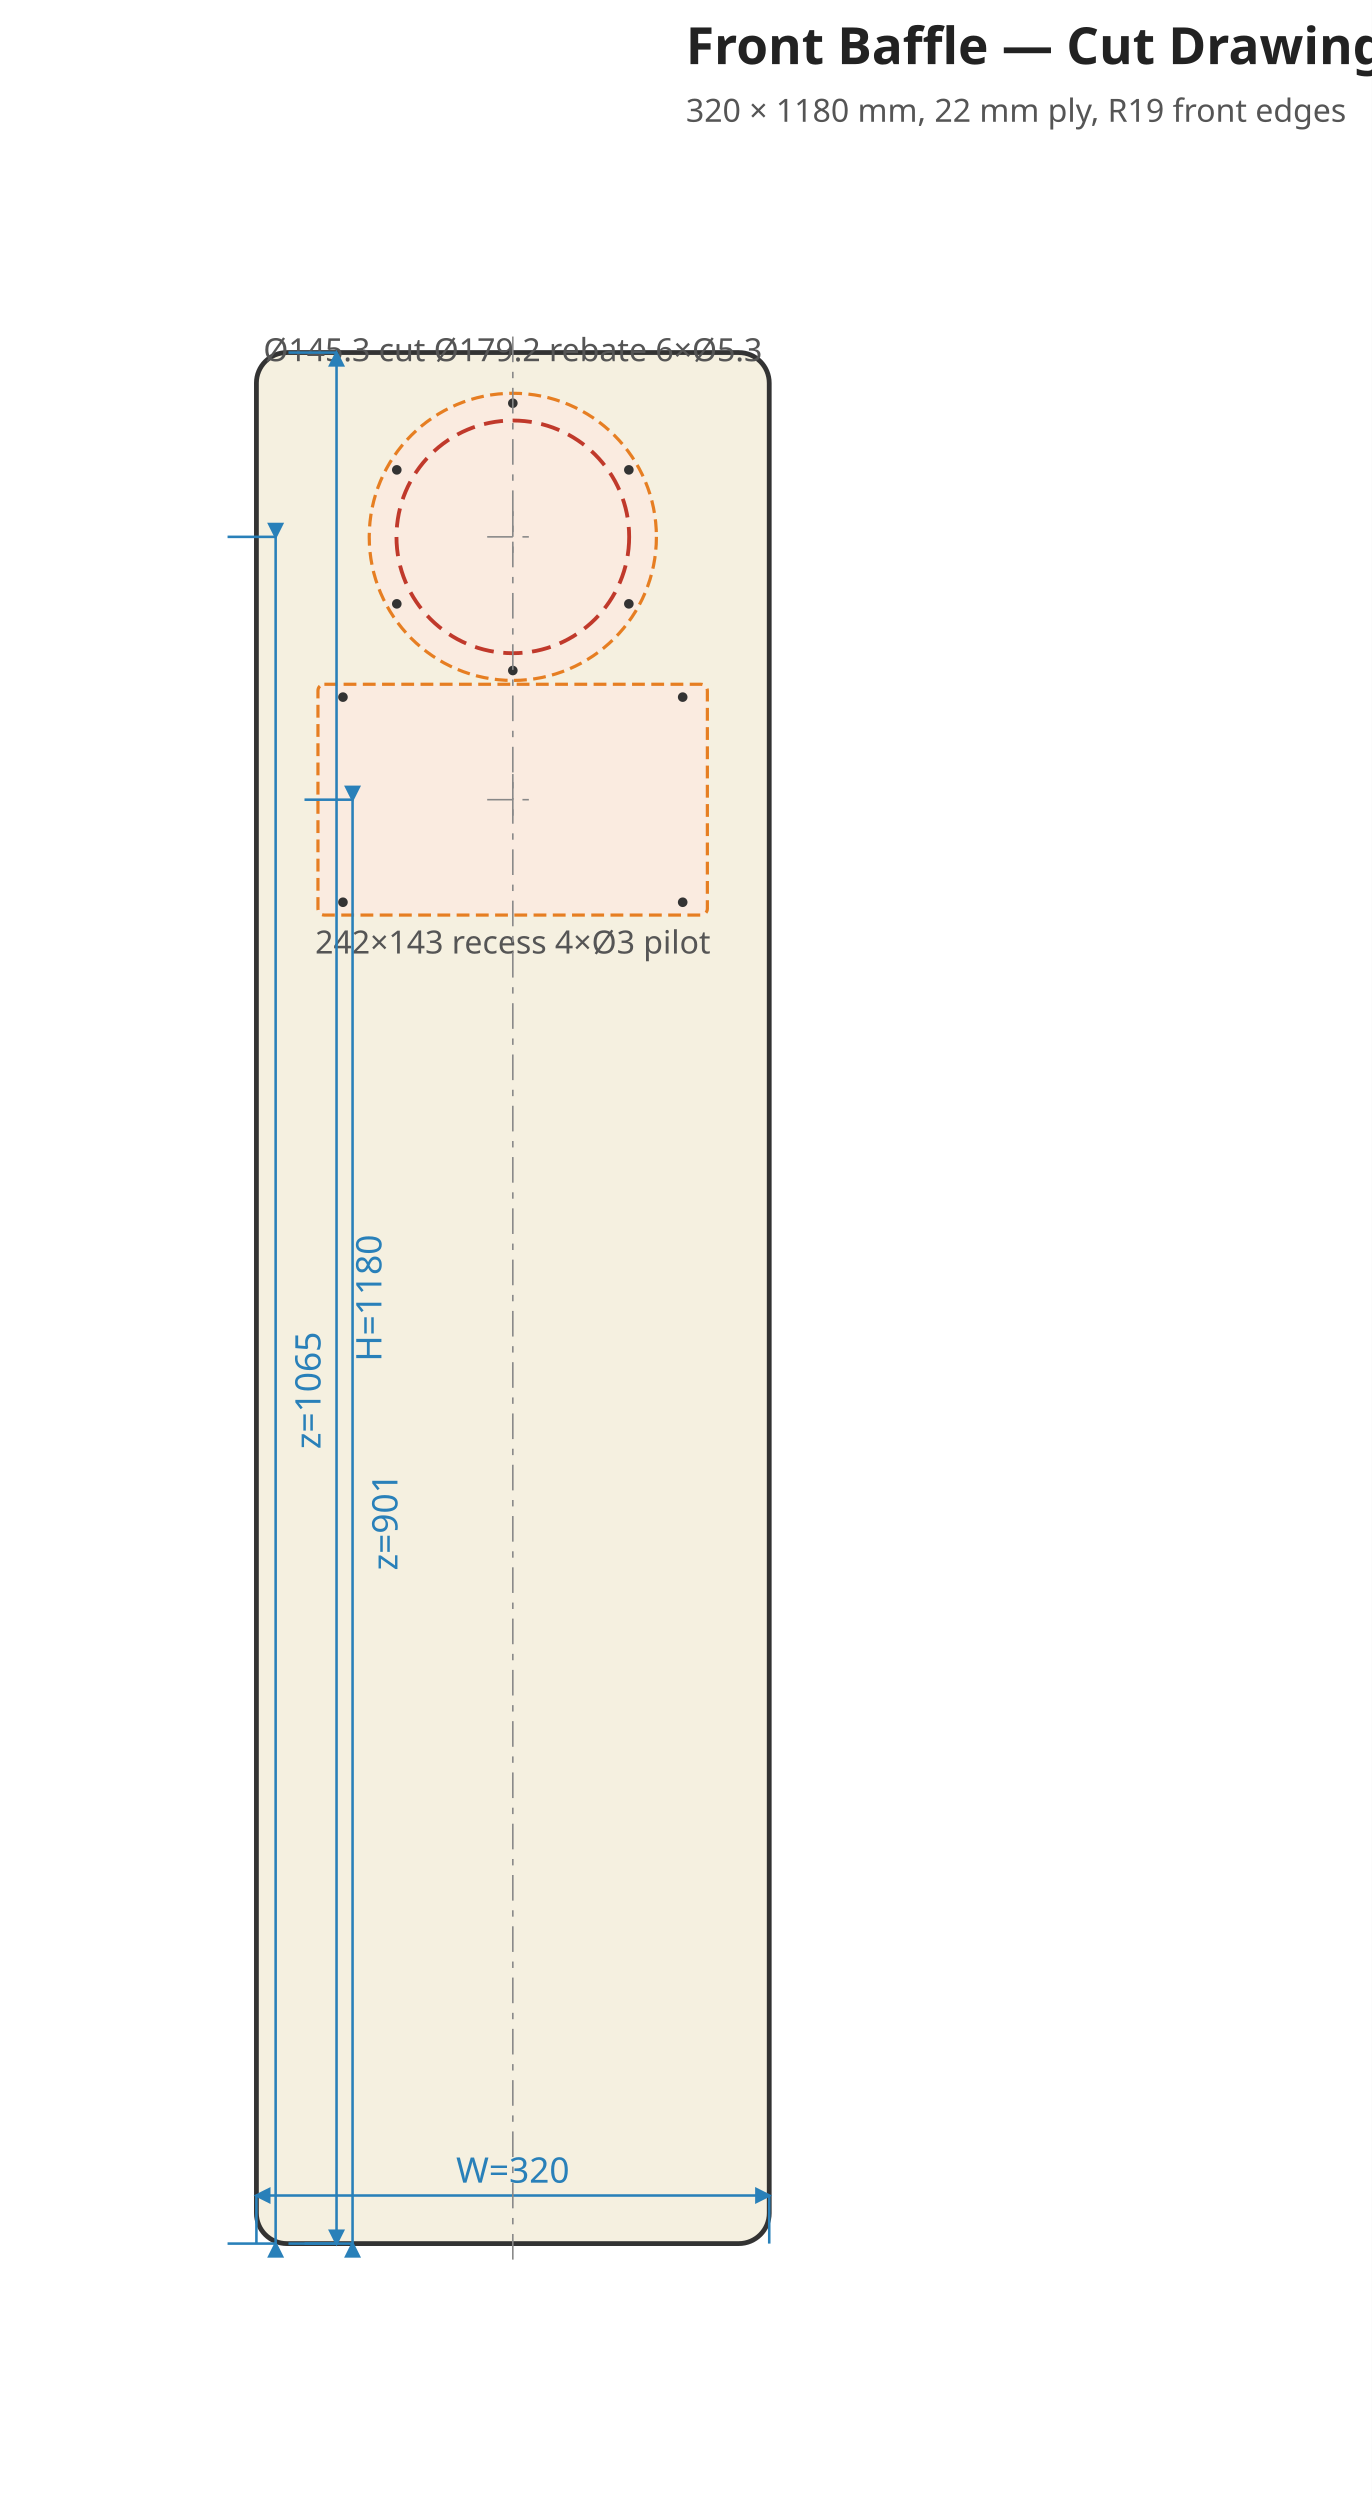
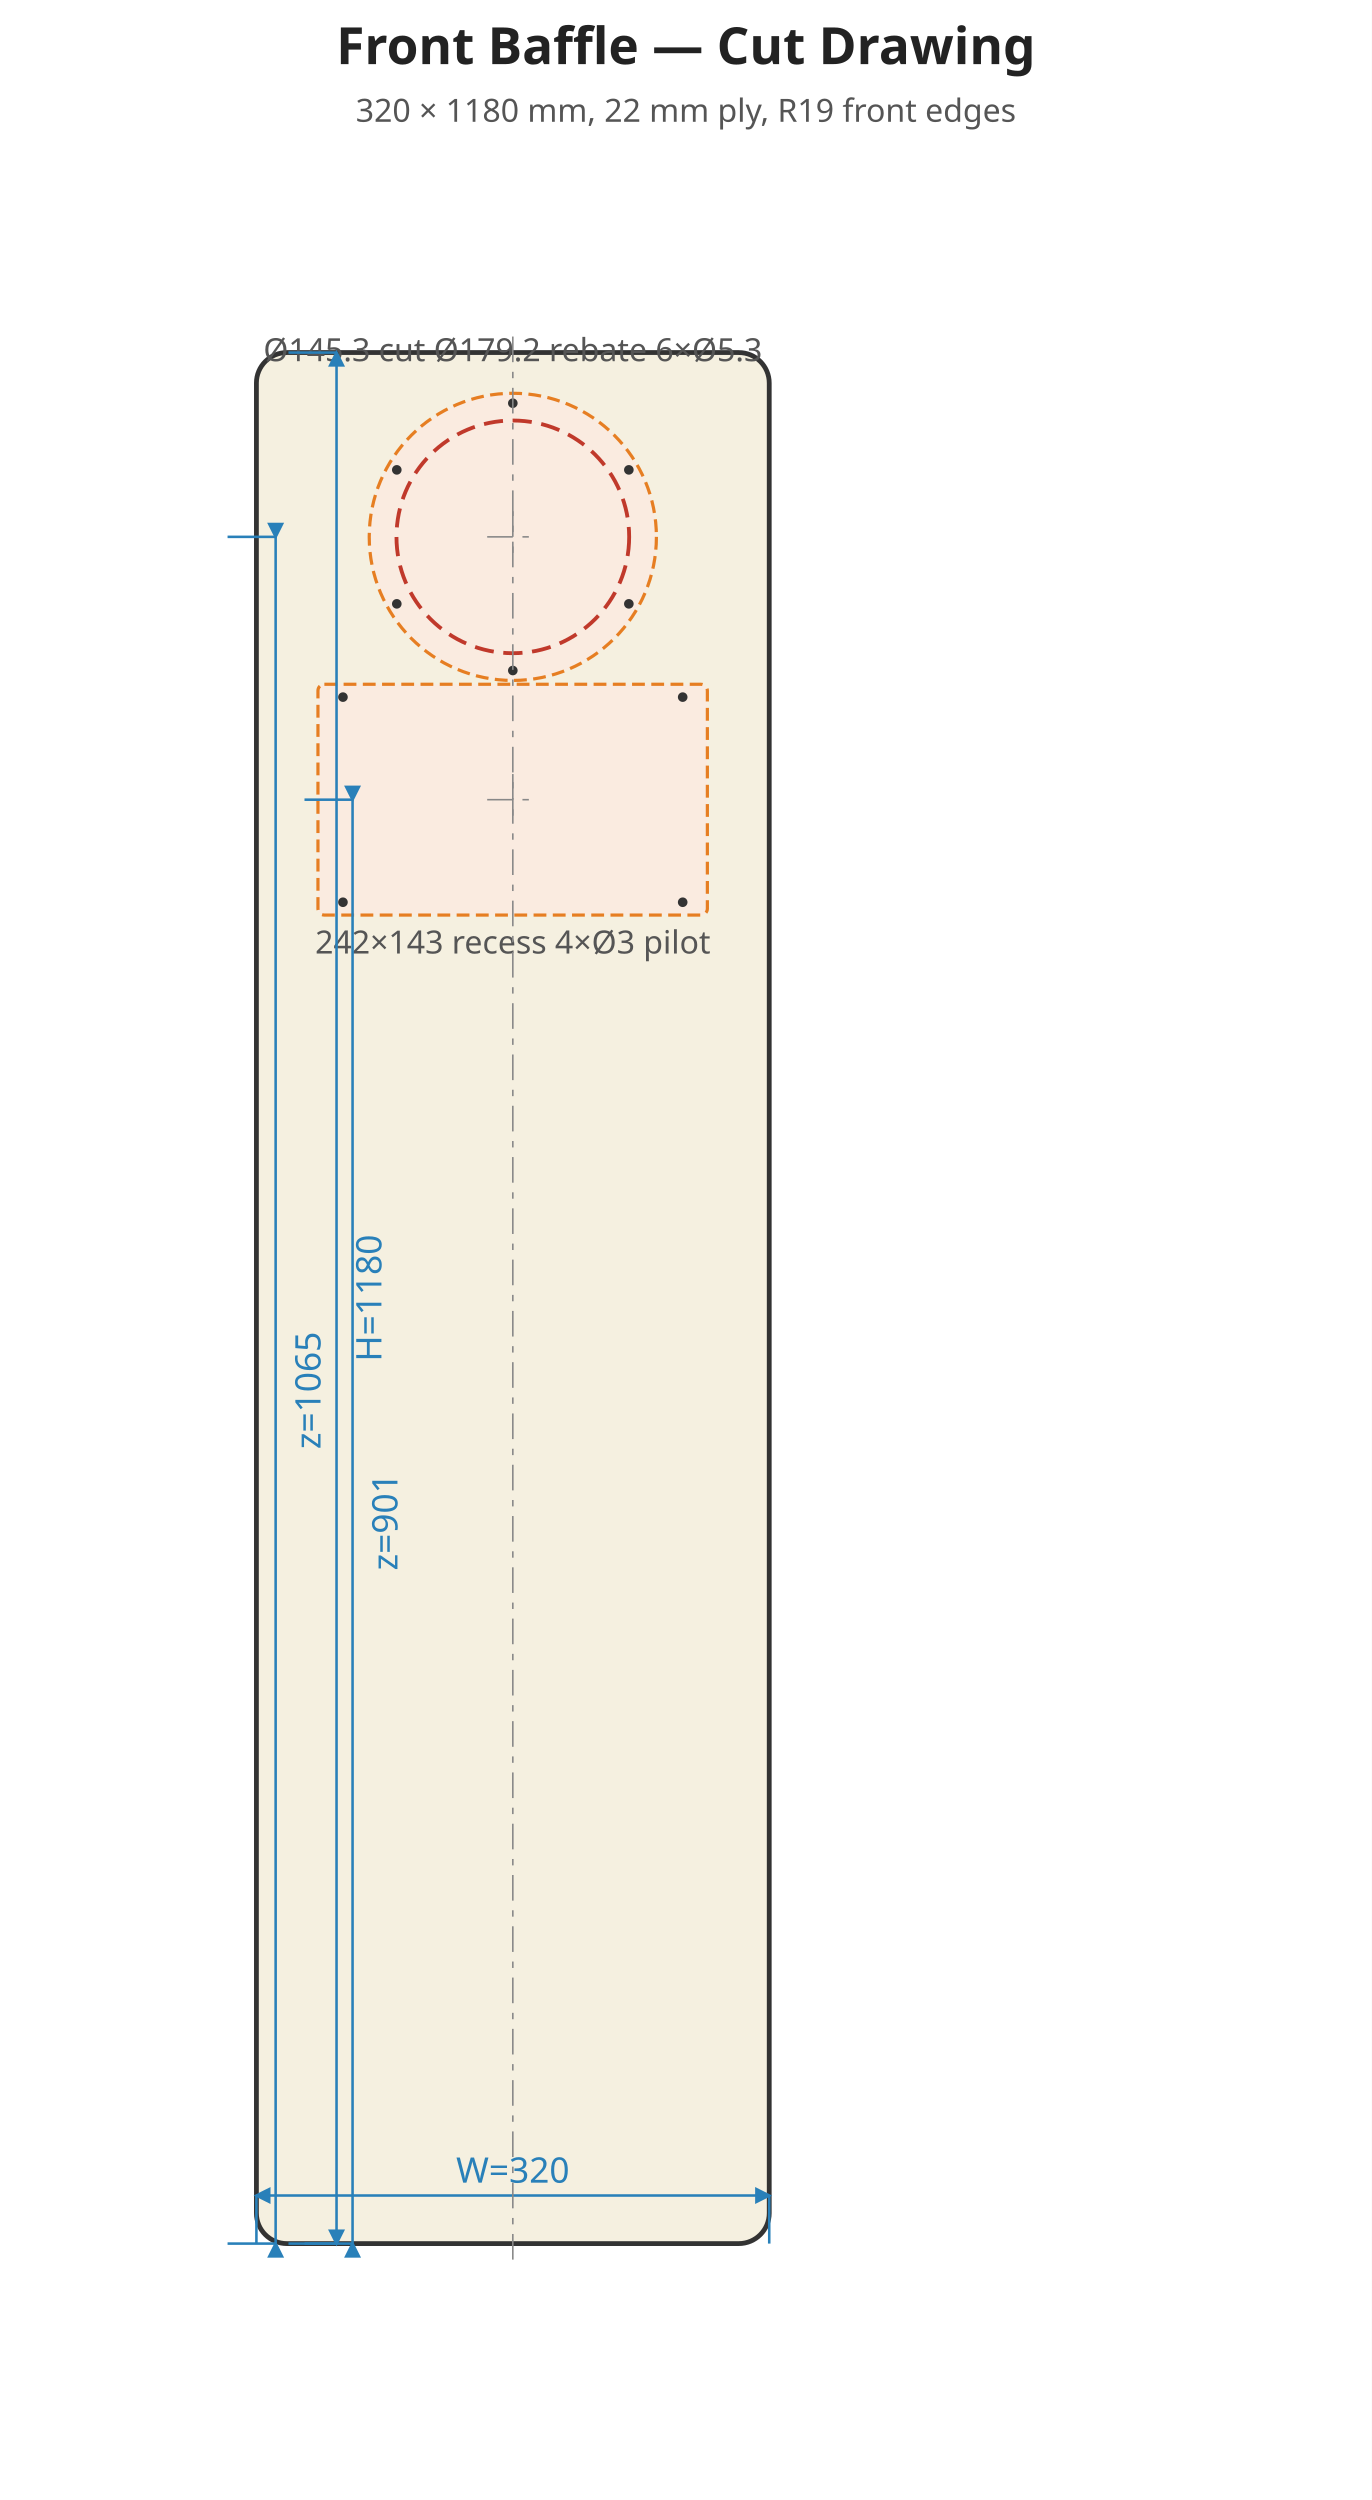
<svg xmlns="http://www.w3.org/2000/svg" width="428" height="780" viewBox="0 0 428 780">
  <style>.panel { fill: #f5f0e0; stroke: #333; stroke-width: 1.5; }
.cutout { fill: none; stroke: #c0392b; stroke-width: 1.2; stroke-dasharray: 6,3; }
.rebate { fill: #faebe0; stroke: #e67e22; stroke-width: 1.0; stroke-dasharray: 4,2; }
.pilot { fill: #333; }
.dim-line { stroke: #2980b9; stroke-width: 0.8; fill: none; }
.dim-text { fill: #2980b9; font-family: sans-serif; font-size: 11px; text-anchor: middle; }
.dim-text-v { fill: #2980b9; font-family: sans-serif; font-size: 11px; text-anchor: middle; }
.label { fill: #333; font-family: sans-serif; font-size: 12px; text-anchor: middle; font-weight: bold; }
.label-sm { fill: #555; font-family: sans-serif; font-size: 10px; text-anchor: middle; }
.label-driver { fill: #c0392b; font-family: sans-serif; font-size: 11px; text-anchor: middle; font-weight: bold; }
- .title-text { fill: #222; font-family: sans-serif; font-size: 16px; font-weight: bold; }
+ .title-text { fill: #222; font-family: sans-serif; font-size: 16px; font-weight: bold; text-anchor: middle; }
+ .subtitle { fill: #555; font-family: sans-serif; font-size: 10px; text-anchor: middle; }
.note { fill: #555; font-family: sans-serif; font-size: 10px; }
.arrow { stroke: #2980b9; stroke-width: 0.8; fill: #2980b9; }
.center-line { stroke: #888; stroke-width: 0.5; stroke-dasharray: 8,3,2,3; }
</style>
  <rect width="428" height="780" fill="white" />
  <text x="214.0" y="20.0" class="title-text">Front Baffle — Cut Drawing</text>
-   <text x="214.0" y="38.0" class="note">320 × 1180 mm, 22 mm ply, R19 front edges</text>
+   <text x="214.0" y="38.0" class="subtitle">320 × 1180 mm, 22 mm ply, R19 front edges</text>
  <rect x="80.0" y="110.0" width="160.0" height="590.0" rx="9.5" ry="9.5" class="panel" />
  <circle cx="160.0" cy="167.5" r="44.8" class="rebate" />
  <circle cx="160.0" cy="167.5" r="36.3" class="cutout" />
  <line x1="152.0" y1="167.5" x2="168.0" y2="167.5" class="center-line" />
  <line x1="160.0" y1="159.5" x2="160.0" y2="175.5" class="center-line" />
  <circle cx="196.2" cy="188.4" r="1.5" class="pilot" />
  <circle cx="160.0" cy="209.2" r="1.5" class="pilot" />
  <circle cx="123.8" cy="188.4" r="1.5" class="pilot" />
  <circle cx="123.8" cy="146.6" r="1.5" class="pilot" />
  <circle cx="160.0" cy="125.8" r="1.5" class="pilot" />
  <circle cx="196.2" cy="146.6" r="1.5" class="pilot" />
  <text x="160.0" y="112.7" class="label-sm">Ø145.3 cut  Ø179.2 rebate  6×Ø5.3</text>
  <rect x="99.2" y="213.5" width="121.5" height="72.0" rx="2.0" ry="2.0" class="rebate" />
  <circle cx="107.0" cy="217.5" r="1.5" class="pilot" />
  <circle cx="107.0" cy="281.5" r="1.5" class="pilot" />
  <circle cx="213.0" cy="217.5" r="1.5" class="pilot" />
  <circle cx="213.0" cy="281.5" r="1.5" class="pilot" />
  <line x1="152.0" y1="249.5" x2="168.0" y2="249.5" class="center-line" />
  <line x1="160.0" y1="241.5" x2="160.0" y2="257.5" class="center-line" />
  <text x="160.0" y="297.5" class="label-sm">242×143 recess  4×Ø3 pilot</text>
  <line x1="80.0" y1="700.0" x2="80.0" y2="685.0" class="dim-line" />
  <line x1="240.0" y1="700.0" x2="240.0" y2="685.0" class="dim-line" />
  <line x1="80.0" y1="685.0" x2="240.0" y2="685.0" class="dim-line" />
  <polygon points="80.0,685.0 84.0,683.0 84.0,687.0" class="arrow" />
  <polygon points="240.0,685.0 236.0,683.0 236.0,687.0" class="arrow" />
  <text x="160.0" y="681.0" class="dim-text">W=320</text>
  <line x1="90.0" y1="110.0" x2="105.0" y2="110.0" class="dim-line" />
  <line x1="90.0" y1="700.0" x2="105.0" y2="700.0" class="dim-line" />
  <line x1="105.0" y1="110.0" x2="105.0" y2="700.0" class="dim-line" />
  <polygon points="105.0,110.0 103.0,114.0 107.0,114.0" class="arrow" />
  <polygon points="105.0,700.0 103.0,696.0 107.0,696.0" class="arrow" />
  <text x="119.0" y="405.0" class="dim-text-v" transform="rotate(-90 119.0 405.0)">H=1180</text>
  <line x1="71.0" y1="700.0" x2="86.0" y2="700.0" class="dim-line" />
  <line x1="71.0" y1="167.5" x2="86.0" y2="167.5" class="dim-line" />
  <line x1="86.0" y1="700.0" x2="86.0" y2="167.5" class="dim-line" />
  <polygon points="86.0,700.0 84.0,704.0 88.0,704.0" class="arrow" />
  <polygon points="86.0,167.5 84.0,163.5 88.0,163.5" class="arrow" />
  <text x="100.0" y="433.8" class="dim-text-v" transform="rotate(-90 100.0 433.8)">z=1065</text>
  <line x1="95.0" y1="700.0" x2="110.0" y2="700.0" class="dim-line" />
  <line x1="95.0" y1="249.5" x2="110.0" y2="249.5" class="dim-line" />
  <line x1="110.0" y1="700.0" x2="110.0" y2="249.5" class="dim-line" />
  <polygon points="110.0,700.0 108.0,704.0 112.0,704.0" class="arrow" />
  <polygon points="110.0,249.5 108.0,245.5 112.0,245.5" class="arrow" />
  <text x="124.0" y="474.8" class="dim-text-v" transform="rotate(-90 124.0 474.8)">z=901</text>
  <line x1="160.0" y1="105.0" x2="160.0" y2="705.0" class="center-line" />
</svg>
